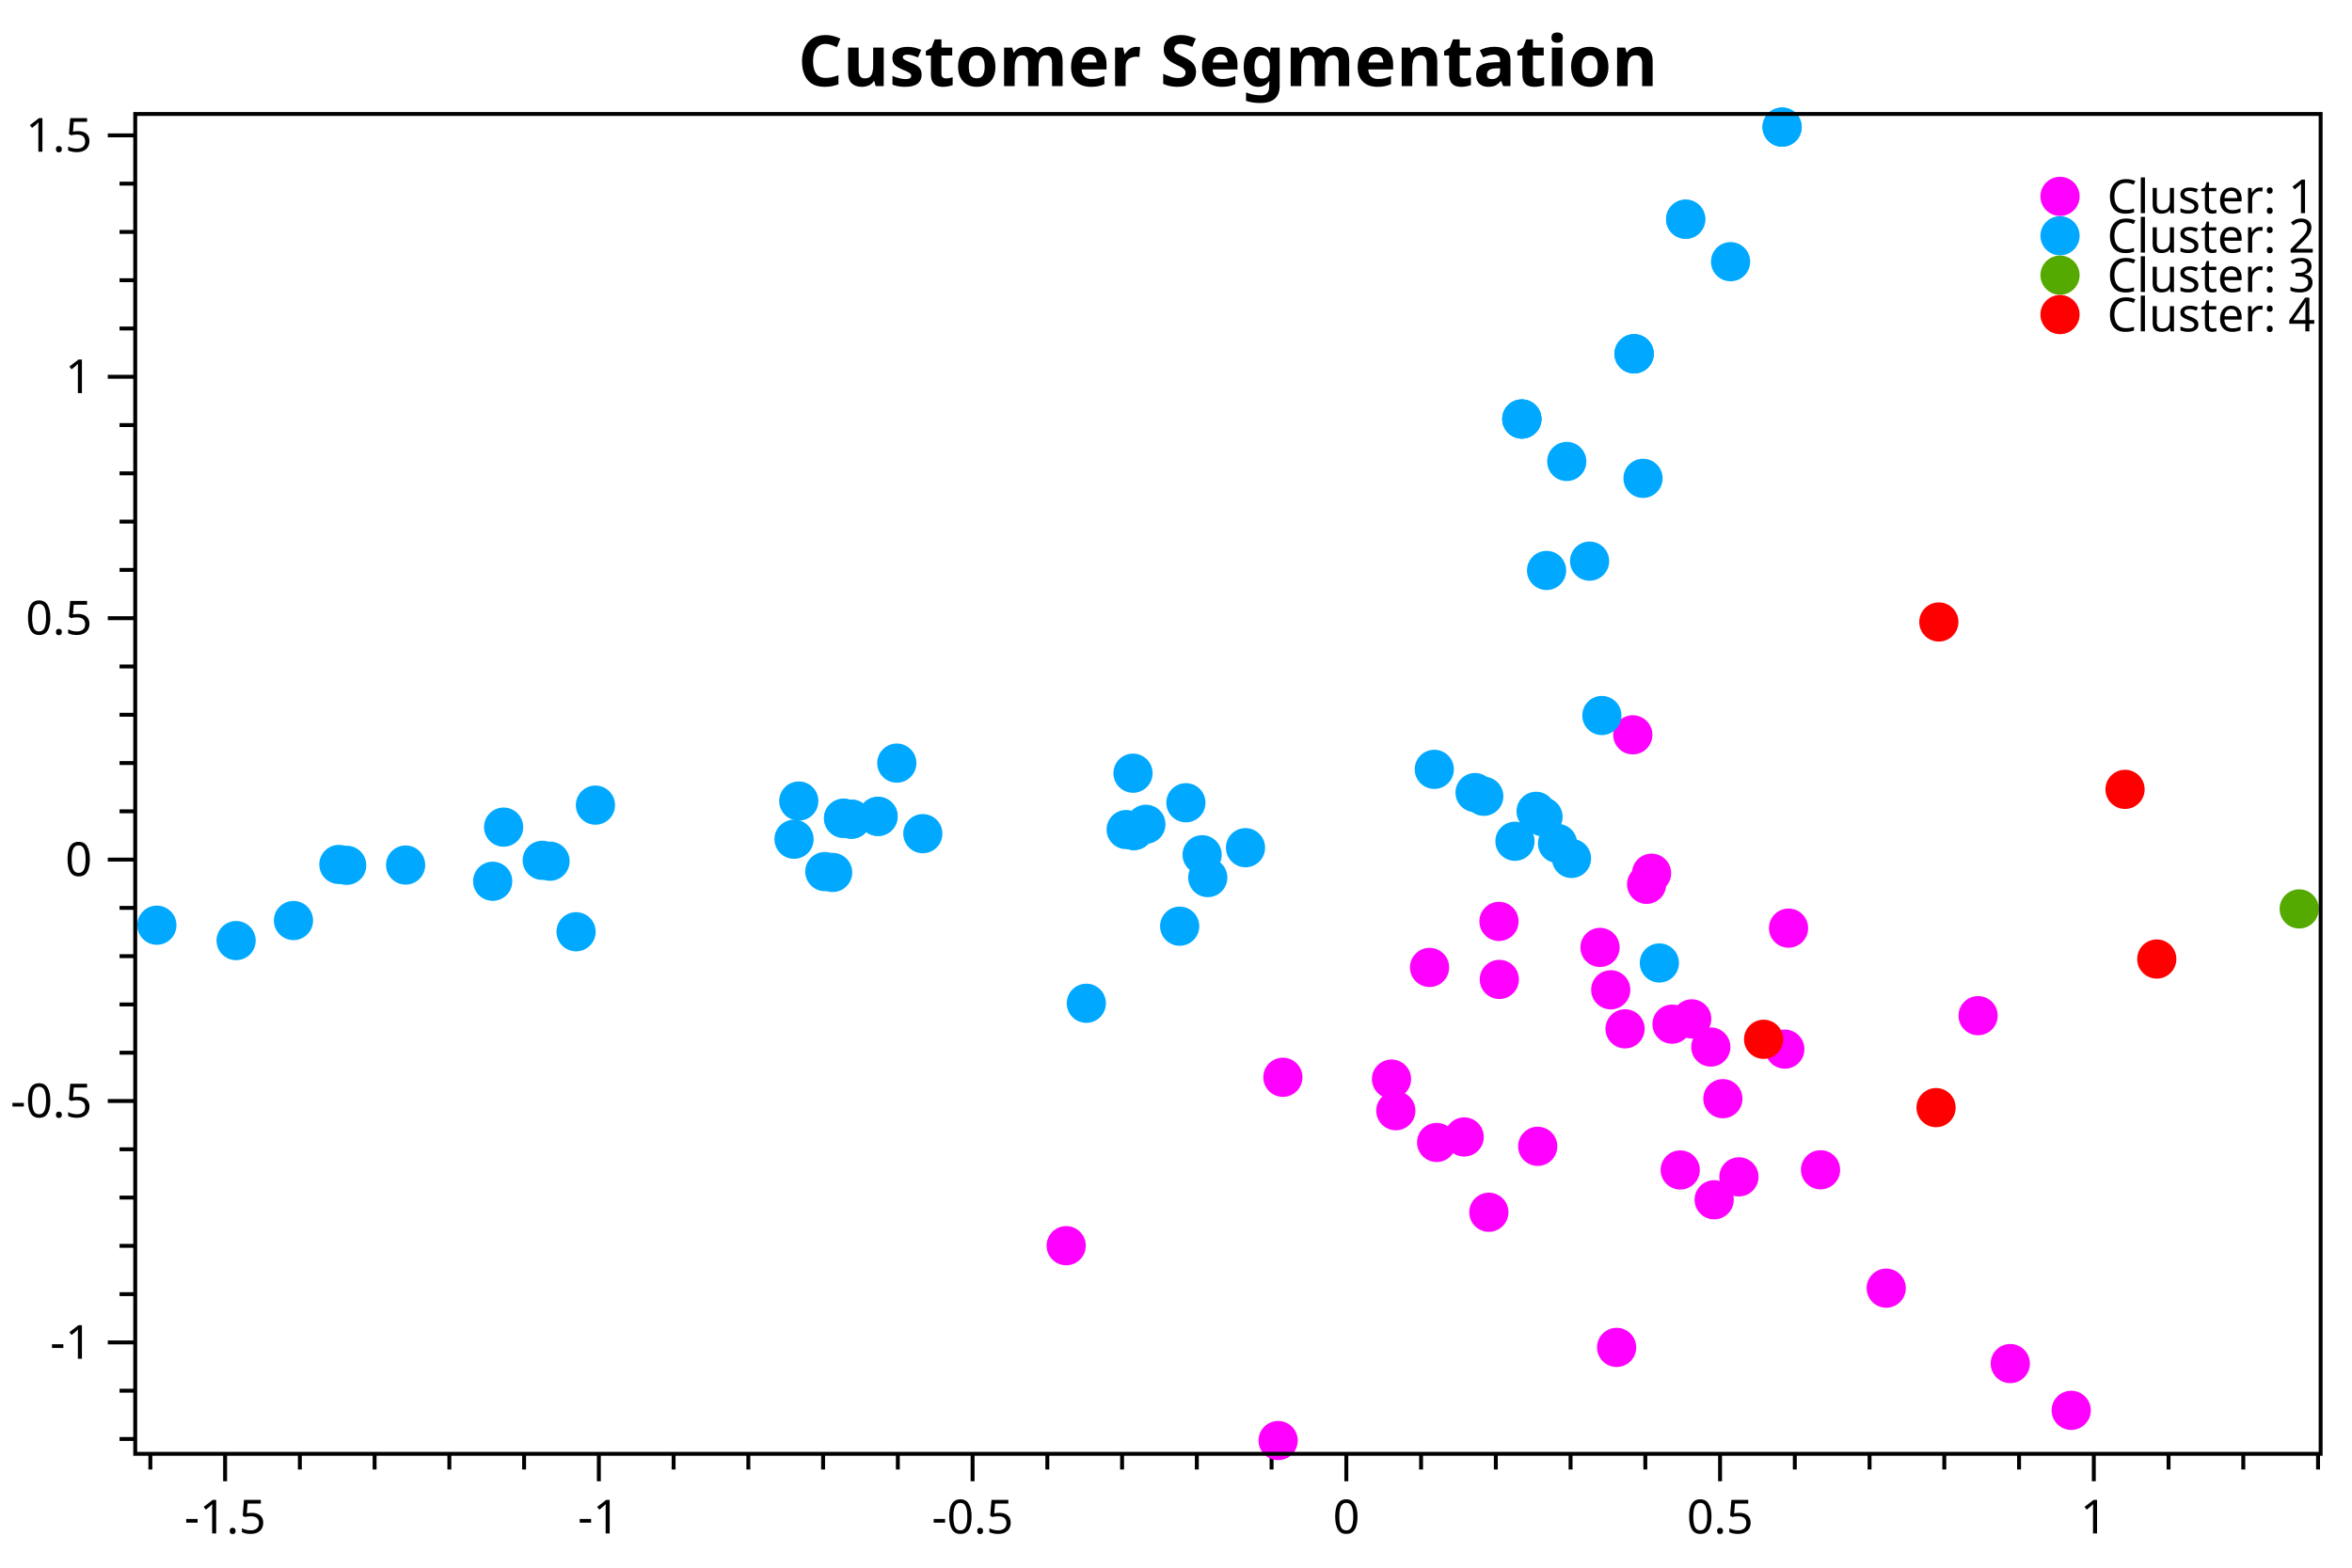
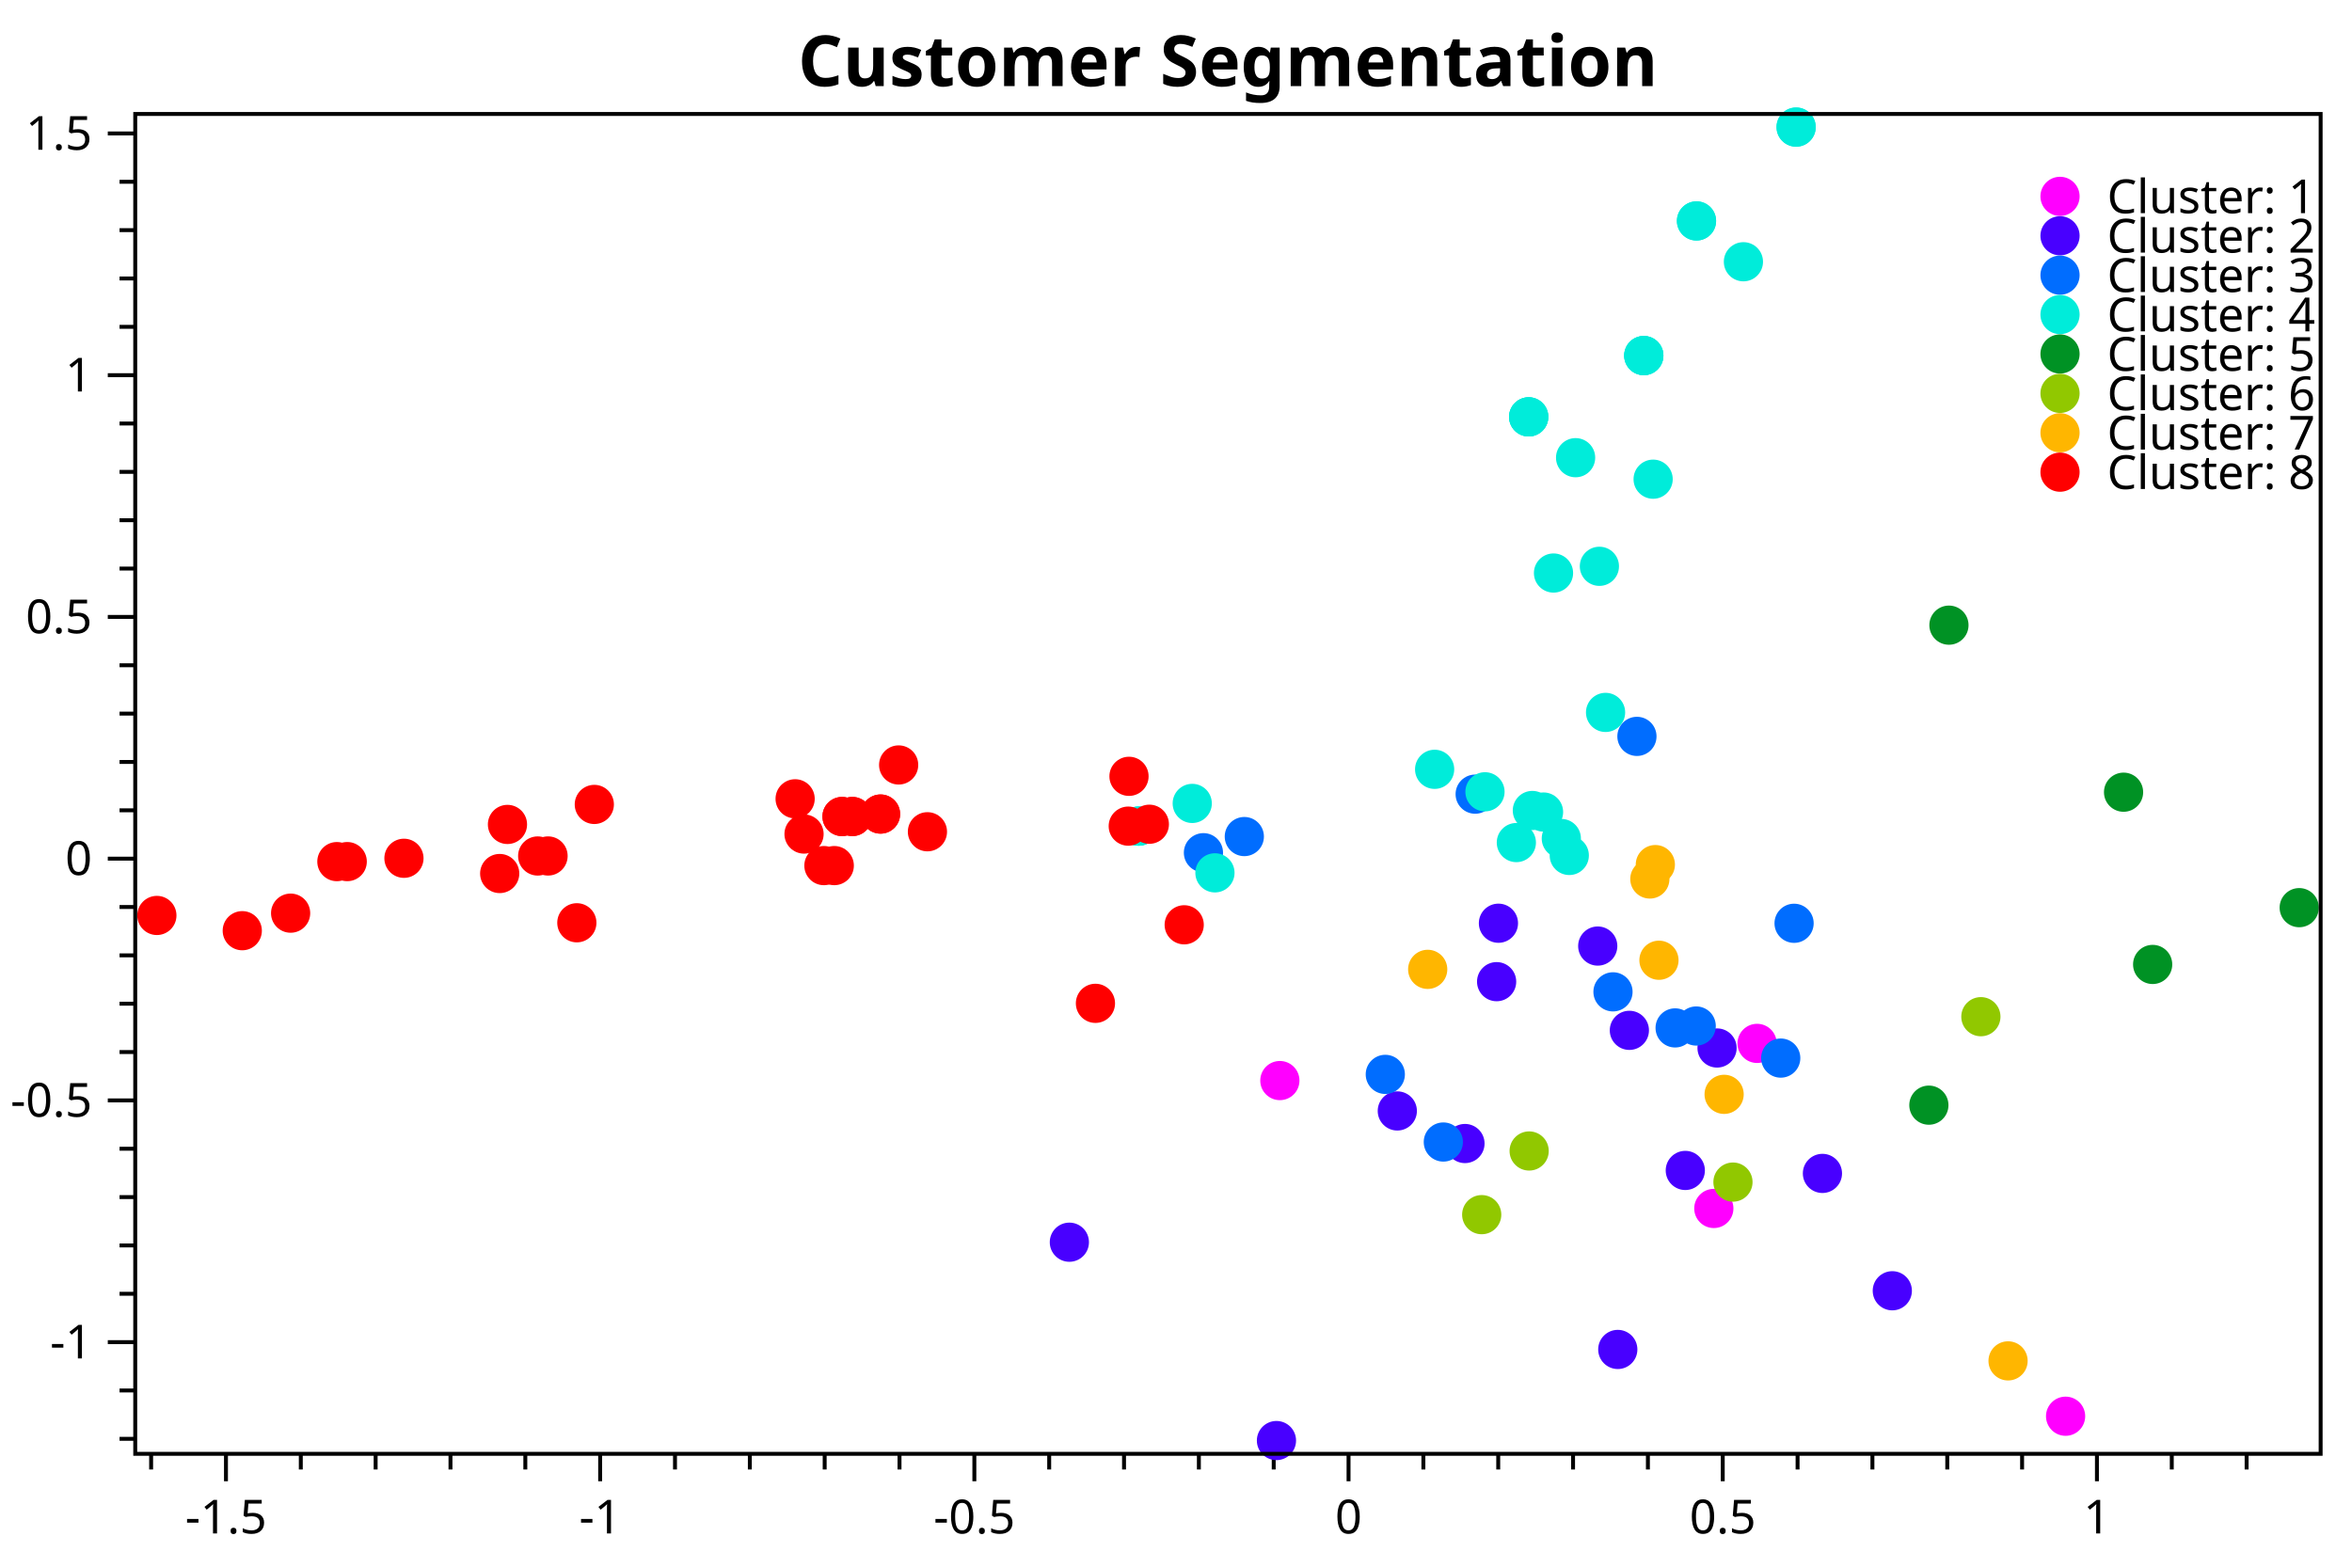
<svg xmlns="http://www.w3.org/2000/svg" width="600" height="400" version="1.1">
-   <polyline points="38.359,370.947 38.359,374.947" style="fill:none;stroke:black;stroke-width:1" />
-   <polyline points="76.495,370.947 76.495,374.947" style="fill:none;stroke:black;stroke-width:1" />
-   <polyline points="95.564,370.947 95.564,374.947" style="fill:none;stroke:black;stroke-width:1" />
-   <polyline points="114.632,370.947 114.632,374.947" style="fill:none;stroke:black;stroke-width:1" />
-   <polyline points="133.7,370.947 133.7,374.947" style="fill:none;stroke:black;stroke-width:1" />
-   <polyline points="171.837,370.947 171.837,374.947" style="fill:none;stroke:black;stroke-width:1" />
-   <polyline points="190.905,370.947 190.905,374.947" style="fill:none;stroke:black;stroke-width:1" />
-   <polyline points="209.973,370.947 209.973,374.947" style="fill:none;stroke:black;stroke-width:1" />
-   <polyline points="229.041,370.947 229.041,374.947" style="fill:none;stroke:black;stroke-width:1" />
-   <polyline points="267.178,370.947 267.178,374.947" style="fill:none;stroke:black;stroke-width:1" />
-   <polyline points="286.246,370.947 286.246,374.947" style="fill:none;stroke:black;stroke-width:1" />
-   <polyline points="305.314,370.947 305.314,374.947" style="fill:none;stroke:black;stroke-width:1" />
-   <polyline points="324.383,370.947 324.383,374.947" style="fill:none;stroke:black;stroke-width:1" />
-   <polyline points="362.519,370.947 362.519,374.947" style="fill:none;stroke:black;stroke-width:1" />
-   <polyline points="381.587,370.947 381.587,374.947" style="fill:none;stroke:black;stroke-width:1" />
-   <polyline points="400.656,370.947 400.656,374.947" style="fill:none;stroke:black;stroke-width:1" />
-   <polyline points="419.724,370.947 419.724,374.947" style="fill:none;stroke:black;stroke-width:1" />
-   <polyline points="457.861,370.947 457.861,374.947" style="fill:none;stroke:black;stroke-width:1" />
-   <polyline points="476.929,370.947 476.929,374.947" style="fill:none;stroke:black;stroke-width:1" />
-   <polyline points="495.997,370.947 495.997,374.947" style="fill:none;stroke:black;stroke-width:1" />
-   <polyline points="515.065,370.947 515.065,374.947" style="fill:none;stroke:black;stroke-width:1" />
-   <polyline points="553.202,370.947 553.202,374.947" style="fill:none;stroke:black;stroke-width:1" />
-   <polyline points="572.27,370.947 572.27,374.947" style="fill:none;stroke:black;stroke-width:1" />
-   <polyline points="591.338,370.947 591.338,374.947" style="fill:none;stroke:black;stroke-width:1" />
-   <polyline points="34.498,367.161 30.498,367.161" style="fill:none;stroke:black;stroke-width:1" />
-   <polyline points="34.498,354.841 30.498,354.841" style="fill:none;stroke:black;stroke-width:1" />
-   <polyline points="34.498,330.203 30.498,330.203" style="fill:none;stroke:black;stroke-width:1" />
-   <polyline points="34.498,317.883 30.498,317.883" style="fill:none;stroke:black;stroke-width:1" />
-   <polyline points="34.498,305.564 30.498,305.564" style="fill:none;stroke:black;stroke-width:1" />
-   <polyline points="34.498,293.245 30.498,293.245" style="fill:none;stroke:black;stroke-width:1" />
-   <polyline points="34.498,268.606 30.498,268.606" style="fill:none;stroke:black;stroke-width:1" />
-   <polyline points="34.498,256.287 30.498,256.287" style="fill:none;stroke:black;stroke-width:1" />
-   <polyline points="34.498,243.967 30.498,243.967" style="fill:none;stroke:black;stroke-width:1" />
-   <polyline points="34.498,231.648 30.498,231.648" style="fill:none;stroke:black;stroke-width:1" />
-   <polyline points="34.498,207.009 30.498,207.009" style="fill:none;stroke:black;stroke-width:1" />
-   <polyline points="34.498,194.69 30.498,194.69" style="fill:none;stroke:black;stroke-width:1" />
-   <polyline points="34.498,182.371 30.498,182.371" style="fill:none;stroke:black;stroke-width:1" />
-   <polyline points="34.498,170.051 30.498,170.051" style="fill:none;stroke:black;stroke-width:1" />
-   <polyline points="34.498,145.413 30.498,145.413" style="fill:none;stroke:black;stroke-width:1" />
-   <polyline points="34.498,133.093 30.498,133.093" style="fill:none;stroke:black;stroke-width:1" />
-   <polyline points="34.498,120.774 30.498,120.774" style="fill:none;stroke:black;stroke-width:1" />
-   <polyline points="34.498,108.455 30.498,108.455" style="fill:none;stroke:black;stroke-width:1" />
-   <polyline points="34.498,83.816 30.498,83.816" style="fill:none;stroke:black;stroke-width:1" />
-   <polyline points="34.498,71.497 30.498,71.497" style="fill:none;stroke:black;stroke-width:1" />
-   <polyline points="34.498,59.177 30.498,59.177" style="fill:none;stroke:black;stroke-width:1" />
-   <polyline points="34.498,46.858 30.498,46.858" style="fill:none;stroke:black;stroke-width:1" />
-   <text dominant-baseline="hanging" text-anchor="middle" transform="translate(57.427,381.947)" font-family="Segoe UI" font-size="12" font-weight="400" fill="black">-1.5</text>
-   <text dominant-baseline="hanging" text-anchor="middle" transform="translate(152.7683,381.947)" font-family="Segoe UI" font-size="12" font-weight="400" fill="black">-1</text>
-   <text dominant-baseline="hanging" text-anchor="middle" transform="translate(248.1097,381.947)" font-family="Segoe UI" font-size="12" font-weight="400" fill="black">-0.5</text>
-   <text dominant-baseline="hanging" text-anchor="middle" transform="translate(343.451,381.947)" font-family="Segoe UI" font-size="12" font-weight="400" fill="black">0</text>
-   <text dominant-baseline="hanging" text-anchor="middle" transform="translate(438.7923,381.947)" font-family="Segoe UI" font-size="12" font-weight="400" fill="black">0.5</text>
-   <text dominant-baseline="hanging" text-anchor="middle" transform="translate(534.1336,381.947)" font-family="Segoe UI" font-size="12" font-weight="400" fill="black">1</text>
-   <polyline points="57.427,370.947 57.427,377.947" style="fill:none;stroke:black;stroke-width:1" />
-   <polyline points="152.768,370.947 152.768,377.947" style="fill:none;stroke:black;stroke-width:1" />
-   <polyline points="248.11,370.947 248.11,377.947" style="fill:none;stroke:black;stroke-width:1" />
-   <polyline points="343.451,370.947 343.451,377.947" style="fill:none;stroke:black;stroke-width:1" />
-   <polyline points="438.792,370.947 438.792,377.947" style="fill:none;stroke:black;stroke-width:1" />
-   <polyline points="534.134,370.947 534.134,377.947" style="fill:none;stroke:black;stroke-width:1" />
-   <text dominant-baseline="middle" text-anchor="end" transform="translate(23.498,342.5219)" font-family="Segoe UI" font-size="12" font-weight="400" fill="black">-1</text>
-   <text dominant-baseline="middle" text-anchor="end" transform="translate(23.498,280.9253)" font-family="Segoe UI" font-size="12" font-weight="400" fill="black">-0.5</text>
-   <text dominant-baseline="middle" text-anchor="end" transform="translate(23.498,219.3286)" font-family="Segoe UI" font-size="12" font-weight="400" fill="black">0</text>
-   <text dominant-baseline="middle" text-anchor="end" transform="translate(23.498,157.732)" font-family="Segoe UI" font-size="12" font-weight="400" fill="black">0.5</text>
-   <text dominant-baseline="middle" text-anchor="end" transform="translate(23.498,96.1353)" font-family="Segoe UI" font-size="12" font-weight="400" fill="black">1</text>
-   <text dominant-baseline="middle" text-anchor="end" transform="translate(23.498,34.5387)" font-family="Segoe UI" font-size="12" font-weight="400" fill="black">1.5</text>
-   <polyline points="34.498,342.522 27.498,342.522" style="fill:none;stroke:black;stroke-width:1" />
-   <polyline points="34.498,280.925 27.498,280.925" style="fill:none;stroke:black;stroke-width:1" />
-   <polyline points="34.498,219.329 27.498,219.329" style="fill:none;stroke:black;stroke-width:1" />
-   <polyline points="34.498,157.732 27.498,157.732" style="fill:none;stroke:black;stroke-width:1" />
-   <polyline points="34.498,96.135 27.498,96.135" style="fill:none;stroke:black;stroke-width:1" />
-   <polyline points="34.498,34.539 27.498,34.539" style="fill:none;stroke:black;stroke-width:1" />
-   <ellipse cx="504.615" cy="259.151" rx="5" ry="5" style="fill:rgb(255,0,255);stroke:none;" />
-   <ellipse cx="379.809" cy="309.311" rx="5" ry="5" style="fill:rgb(255,0,255);stroke:none;" />
-   <ellipse cx="392.271" cy="292.488" rx="5" ry="5" style="fill:rgb(255,0,255);stroke:none;" />
-   <ellipse cx="443.601" cy="300.275" rx="5" ry="5" style="fill:rgb(255,0,255);stroke:none;" />
-   <ellipse cx="416.532" cy="187.493" rx="5" ry="5" style="fill:rgb(255,0,255);stroke:none;" />
-   <ellipse cx="481.179" cy="328.678" rx="5" ry="5" style="fill:rgb(255,0,255);stroke:none;" />
-   <ellipse cx="356.079" cy="283.401" rx="5" ry="5" style="fill:rgb(255,0,255);stroke:none;" />
-   <ellipse cx="271.987" cy="317.841" rx="5" ry="5" style="fill:rgb(255,0,255);stroke:none;" />
-   <ellipse cx="428.628" cy="298.523" rx="5" ry="5" style="fill:rgb(255,0,255);stroke:none;" />
-   <ellipse cx="366.493" cy="291.499" rx="5" ry="5" style="fill:rgb(255,0,255);stroke:none;" />
-   <ellipse cx="412.404" cy="343.793" rx="5" ry="5" style="fill:rgb(255,0,255);stroke:none;" />
-   <ellipse cx="455.309" cy="267.688" rx="5" ry="5" style="fill:rgb(255,0,255);stroke:none;" />
-   <ellipse cx="436.429" cy="267.15" rx="5" ry="5" style="fill:rgb(255,0,255);stroke:none;" />
-   <ellipse cx="464.424" cy="298.476" rx="5" ry="5" style="fill:rgb(255,0,255);stroke:none;" />
-   <ellipse cx="420.055" cy="225.634" rx="5" ry="5" style="fill:rgb(255,0,255);stroke:none;" />
-   <ellipse cx="528.371" cy="359.853" rx="5" ry="5" style="fill:rgb(255,0,255);stroke:none;" />
-   <ellipse cx="512.827" cy="347.918" rx="5" ry="5" style="fill:rgb(255,0,255);stroke:none;" />
-   <ellipse cx="439.51" cy="280.331" rx="5" ry="5" style="fill:rgb(255,0,255);stroke:none;" />
-   <ellipse cx="326.051" cy="367.562" rx="5" ry="5" style="fill:rgb(255,0,255);stroke:none;" />
-   <ellipse cx="327.265" cy="274.872" rx="5" ry="5" style="fill:rgb(255,0,255);stroke:none;" />
-   <ellipse cx="456.262" cy="236.816" rx="5" ry="5" style="fill:rgb(255,0,255);stroke:none;" />
-   <ellipse cx="408.169" cy="241.741" rx="5" ry="5" style="fill:rgb(255,0,255);stroke:none;" />
-   <ellipse cx="437.288" cy="306.123" rx="5" ry="5" style="fill:rgb(255,0,255);stroke:none;" />
-   <ellipse cx="426.539" cy="261.319" rx="5" ry="5" style="fill:rgb(255,0,255);stroke:none;" />
-   <ellipse cx="364.684" cy="246.843" rx="5" ry="5" style="fill:rgb(255,0,255);stroke:none;" />
-   <ellipse cx="421.318" cy="222.805" rx="5" ry="5" style="fill:rgb(255,0,255);stroke:none;" />
-   <ellipse cx="431.565" cy="259.971" rx="5" ry="5" style="fill:rgb(255,0,255);stroke:none;" />
-   <ellipse cx="410.907" cy="252.551" rx="5" ry="5" style="fill:rgb(255,0,255);stroke:none;" />
-   <ellipse cx="354.977" cy="275.333" rx="5" ry="5" style="fill:rgb(255,0,255);stroke:none;" />
-   <ellipse cx="373.519" cy="290.097" rx="5" ry="5" style="fill:rgb(255,0,255);stroke:none;" />
-   <ellipse cx="382.479" cy="249.906" rx="5" ry="5" style="fill:rgb(255,0,255);stroke:none;" />
-   <ellipse cx="414.56" cy="262.511" rx="5" ry="5" style="fill:rgb(255,0,255);stroke:none;" />
-   <ellipse cx="382.394" cy="235.099" rx="5" ry="5" style="fill:rgb(255,0,255);stroke:none;" />
-   <ellipse cx="408.639" cy="182.565" rx="5" ry="5" style="fill:rgb(0,169,255);stroke:none;" />
-   <ellipse cx="399.682" cy="117.744" rx="5" ry="5" style="fill:rgb(0,169,255);stroke:none;" />
-   <ellipse cx="419.139" cy="122.049" rx="5" ry="5" style="fill:rgb(0,169,255);stroke:none;" />
-   <ellipse cx="441.474" cy="66.769" rx="5" ry="5" style="fill:rgb(0,169,255);stroke:none;" />
-   <ellipse cx="454.621" cy="32.431" rx="5" ry="5" style="fill:rgb(0,169,255);stroke:none;" />
-   <ellipse cx="454.621" cy="32.431" rx="5" ry="5" style="fill:rgb(0,169,255);stroke:none;" />
-   <ellipse cx="300.937" cy="236.321" rx="5" ry="5" style="fill:rgb(0,169,255);stroke:none;" />
-   <ellipse cx="386.47" cy="214.651" rx="5" ry="5" style="fill:rgb(0,169,255);stroke:none;" />
-   <ellipse cx="391.864" cy="207.01" rx="5" ry="5" style="fill:rgb(0,169,255);stroke:none;" />
-   <ellipse cx="365.891" cy="196.3" rx="5" ry="5" style="fill:rgb(0,169,255);stroke:none;" />
-   <ellipse cx="423.305" cy="245.706" rx="5" ry="5" style="fill:rgb(0,169,255);stroke:none;" />
-   <ellipse cx="277.127" cy="255.988" rx="5" ry="5" style="fill:rgb(0,169,255);stroke:none;" />
-   <ellipse cx="138.322" cy="219.518" rx="5" ry="5" style="fill:rgb(0,169,255);stroke:none;" />
-   <ellipse cx="86.449" cy="220.569" rx="5" ry="5" style="fill:rgb(0,169,255);stroke:none;" />
-   <ellipse cx="146.959" cy="237.743" rx="5" ry="5" style="fill:rgb(0,169,255);stroke:none;" />
-   <ellipse cx="215.199" cy="208.792" rx="5" ry="5" style="fill:rgb(0,169,255);stroke:none;" />
-   <ellipse cx="128.476" cy="211.043" rx="5" ry="5" style="fill:rgb(0,169,255);stroke:none;" />
-   <ellipse cx="287.29" cy="211.663" rx="5" ry="5" style="fill:rgb(0,169,255);stroke:none;" />
-   <ellipse cx="103.473" cy="220.718" rx="5" ry="5" style="fill:rgb(0,169,255);stroke:none;" />
-   <ellipse cx="292.317" cy="210.315" rx="5" ry="5" style="fill:rgb(0,169,255);stroke:none;" />
-   <ellipse cx="235.417" cy="212.714" rx="5" ry="5" style="fill:rgb(0,169,255);stroke:none;" />
-   <ellipse cx="210.414" cy="222.388" rx="5" ry="5" style="fill:rgb(0,169,255);stroke:none;" />
-   <ellipse cx="74.867" cy="234.872" rx="5" ry="5" style="fill:rgb(0,169,255);stroke:none;" />
-   <ellipse cx="215.199" cy="208.792" rx="5" ry="5" style="fill:rgb(0,169,255);stroke:none;" />
-   <ellipse cx="60.236" cy="239.994" rx="5" ry="5" style="fill:rgb(0,169,255);stroke:none;" />
-   <ellipse cx="40.018" cy="236.072" rx="5" ry="5" style="fill:rgb(0,169,255);stroke:none;" />
-   <ellipse cx="289.285" cy="211.884" rx="5" ry="5" style="fill:rgb(0,169,255);stroke:none;" />
-   <ellipse cx="212.409" cy="222.609" rx="5" ry="5" style="fill:rgb(0,169,255);stroke:none;" />
-   <ellipse cx="125.686" cy="224.86" rx="5" ry="5" style="fill:rgb(0,169,255);stroke:none;" />
-   <ellipse cx="289.285" cy="211.884" rx="5" ry="5" style="fill:rgb(0,169,255);stroke:none;" />
-   <ellipse cx="308.107" cy="223.918" rx="5" ry="5" style="fill:rgb(0,169,255);stroke:none;" />
-   <ellipse cx="140.317" cy="219.738" rx="5" ry="5" style="fill:rgb(0,169,255);stroke:none;" />
-   <ellipse cx="217.194" cy="209.013" rx="5" ry="5" style="fill:rgb(0,169,255);stroke:none;" />
-   <ellipse cx="217.194" cy="209.013" rx="5" ry="5" style="fill:rgb(0,169,255);stroke:none;" />
-   <ellipse cx="202.562" cy="214.135" rx="5" ry="5" style="fill:rgb(0,169,255);stroke:none;" />
-   <ellipse cx="289.285" cy="211.884" rx="5" ry="5" style="fill:rgb(0,169,255);stroke:none;" />
-   <ellipse cx="88.444" cy="220.789" rx="5" ry="5" style="fill:rgb(0,169,255);stroke:none;" />
-   <ellipse cx="317.729" cy="216.29" rx="5" ry="5" style="fill:rgb(0,169,255);stroke:none;" />
-   <ellipse cx="397.337" cy="215.205" rx="5" ry="5" style="fill:rgb(0,169,255);stroke:none;" />
-   <ellipse cx="378.516" cy="203.171" rx="5" ry="5" style="fill:rgb(0,169,255);stroke:none;" />
-   <ellipse cx="393.628" cy="208.417" rx="5" ry="5" style="fill:rgb(0,169,255);stroke:none;" />
-   <ellipse cx="306.664" cy="218.097" rx="5" ry="5" style="fill:rgb(0,169,255);stroke:none;" />
-   <ellipse cx="376.294" cy="202.229" rx="5" ry="5" style="fill:rgb(0,169,255);stroke:none;" />
-   <ellipse cx="405.507" cy="143.177" rx="5" ry="5" style="fill:rgb(0,169,255);stroke:none;" />
-   <ellipse cx="400.891" cy="219.036" rx="5" ry="5" style="fill:rgb(0,169,255);stroke:none;" />
-   <ellipse cx="430.015" cy="55.935" rx="5" ry="5" style="fill:rgb(0,169,255);stroke:none;" />
-   <ellipse cx="388.223" cy="106.91" rx="5" ry="5" style="fill:rgb(0,169,255);stroke:none;" />
-   <ellipse cx="388.223" cy="106.91" rx="5" ry="5" style="fill:rgb(0,169,255);stroke:none;" />
-   <ellipse cx="388.223" cy="106.91" rx="5" ry="5" style="fill:rgb(0,169,255);stroke:none;" />
-   <ellipse cx="430.015" cy="55.935" rx="5" ry="5" style="fill:rgb(0,169,255);stroke:none;" />
-   <ellipse cx="228.776" cy="194.709" rx="5" ry="5" style="fill:rgb(0,169,255);stroke:none;" />
-   <ellipse cx="223.991" cy="208.305" rx="5" ry="5" style="fill:rgb(0,169,255);stroke:none;" />
-   <ellipse cx="151.899" cy="205.435" rx="5" ry="5" style="fill:rgb(0,169,255);stroke:none;" />
-   <ellipse cx="223.991" cy="208.305" rx="5" ry="5" style="fill:rgb(0,169,255);stroke:none;" />
-   <ellipse cx="302.526" cy="204.824" rx="5" ry="5" style="fill:rgb(0,169,255);stroke:none;" />
-   <ellipse cx="416.868" cy="90.272" rx="5" ry="5" style="fill:rgb(0,169,255);stroke:none;" />
-   <ellipse cx="416.868" cy="90.272" rx="5" ry="5" style="fill:rgb(0,169,255);stroke:none;" />
-   <ellipse cx="416.868" cy="90.272" rx="5" ry="5" style="fill:rgb(0,169,255);stroke:none;" />
-   <ellipse cx="394.533" cy="145.553" rx="5" ry="5" style="fill:rgb(0,169,255);stroke:none;" />
-   <ellipse cx="289.035" cy="197.284" rx="5" ry="5" style="fill:rgb(0,169,255);stroke:none;" />
-   <ellipse cx="203.773" cy="204.384" rx="5" ry="5" style="fill:rgb(0,169,255);stroke:none;" />
-   <ellipse cx="586.535" cy="231.912" rx="5" ry="5" style="fill:rgb(84,170,0);stroke:none;" />
-   <ellipse cx="542.103" cy="201.408" rx="5" ry="5" style="fill:rgb(255,0,0);stroke:none;" />
-   <ellipse cx="494.602" cy="158.702" rx="5" ry="5" style="fill:rgb(255,0,0);stroke:none;" />
-   <ellipse cx="449.897" cy="265.18" rx="5" ry="5" style="fill:rgb(255,0,0);stroke:none;" />
-   <ellipse cx="493.893" cy="282.614" rx="5" ry="5" style="fill:rgb(255,0,0);stroke:none;" />
-   <ellipse cx="550.196" cy="244.7" rx="5" ry="5" style="fill:rgb(255,0,0);stroke:none;" />
+   <polyline points="38.552,370.947 38.552,374.947" style="fill:none;stroke:black;stroke-width:1" />
+   <polyline points="76.735,370.947 76.735,374.947" style="fill:none;stroke:black;stroke-width:1" />
+   <polyline points="95.827,370.947 95.827,374.947" style="fill:none;stroke:black;stroke-width:1" />
+   <polyline points="114.918,370.947 114.918,374.947" style="fill:none;stroke:black;stroke-width:1" />
+   <polyline points="134.01,370.947 134.01,374.947" style="fill:none;stroke:black;stroke-width:1" />
+   <polyline points="172.193,370.947 172.193,374.947" style="fill:none;stroke:black;stroke-width:1" />
+   <polyline points="191.285,370.947 191.285,374.947" style="fill:none;stroke:black;stroke-width:1" />
+   <polyline points="210.376,370.947 210.376,374.947" style="fill:none;stroke:black;stroke-width:1" />
+   <polyline points="229.468,370.947 229.468,374.947" style="fill:none;stroke:black;stroke-width:1" />
+   <polyline points="267.651,370.947 267.651,374.947" style="fill:none;stroke:black;stroke-width:1" />
+   <polyline points="286.742,370.947 286.742,374.947" style="fill:none;stroke:black;stroke-width:1" />
+   <polyline points="305.834,370.947 305.834,374.947" style="fill:none;stroke:black;stroke-width:1" />
+   <polyline points="324.925,370.947 324.925,374.947" style="fill:none;stroke:black;stroke-width:1" />
+   <polyline points="363.108,370.947 363.108,374.947" style="fill:none;stroke:black;stroke-width:1" />
+   <polyline points="382.2,370.947 382.2,374.947" style="fill:none;stroke:black;stroke-width:1" />
+   <polyline points="401.291,370.947 401.291,374.947" style="fill:none;stroke:black;stroke-width:1" />
+   <polyline points="420.383,370.947 420.383,374.947" style="fill:none;stroke:black;stroke-width:1" />
+   <polyline points="458.566,370.947 458.566,374.947" style="fill:none;stroke:black;stroke-width:1" />
+   <polyline points="477.658,370.947 477.658,374.947" style="fill:none;stroke:black;stroke-width:1" />
+   <polyline points="496.749,370.947 496.749,374.947" style="fill:none;stroke:black;stroke-width:1" />
+   <polyline points="515.841,370.947 515.841,374.947" style="fill:none;stroke:black;stroke-width:1" />
+   <polyline points="554.024,370.947 554.024,374.947" style="fill:none;stroke:black;stroke-width:1" />
+   <polyline points="573.115,370.947 573.115,374.947" style="fill:none;stroke:black;stroke-width:1" />
+   <polyline points="34.498,367.12 30.498,367.12" style="fill:none;stroke:black;stroke-width:1" />
+   <polyline points="34.498,354.784 30.498,354.784" style="fill:none;stroke:black;stroke-width:1" />
+   <polyline points="34.498,330.112 30.498,330.112" style="fill:none;stroke:black;stroke-width:1" />
+   <polyline points="34.498,317.776 30.498,317.776" style="fill:none;stroke:black;stroke-width:1" />
+   <polyline points="34.498,305.44 30.498,305.44" style="fill:none;stroke:black;stroke-width:1" />
+   <polyline points="34.498,293.104 30.498,293.104" style="fill:none;stroke:black;stroke-width:1" />
+   <polyline points="34.498,268.432 30.498,268.432" style="fill:none;stroke:black;stroke-width:1" />
+   <polyline points="34.498,256.096 30.498,256.096" style="fill:none;stroke:black;stroke-width:1" />
+   <polyline points="34.498,243.76 30.498,243.76" style="fill:none;stroke:black;stroke-width:1" />
+   <polyline points="34.498,231.423 30.498,231.423" style="fill:none;stroke:black;stroke-width:1" />
+   <polyline points="34.498,206.751 30.498,206.751" style="fill:none;stroke:black;stroke-width:1" />
+   <polyline points="34.498,194.415 30.498,194.415" style="fill:none;stroke:black;stroke-width:1" />
+   <polyline points="34.498,182.079 30.498,182.079" style="fill:none;stroke:black;stroke-width:1" />
+   <polyline points="34.498,169.743 30.498,169.743" style="fill:none;stroke:black;stroke-width:1" />
+   <polyline points="34.498,145.071 30.498,145.071" style="fill:none;stroke:black;stroke-width:1" />
+   <polyline points="34.498,132.735 30.498,132.735" style="fill:none;stroke:black;stroke-width:1" />
+   <polyline points="34.498,120.399 30.498,120.399" style="fill:none;stroke:black;stroke-width:1" />
+   <polyline points="34.498,108.063 30.498,108.063" style="fill:none;stroke:black;stroke-width:1" />
+   <polyline points="34.498,83.391 30.498,83.391" style="fill:none;stroke:black;stroke-width:1" />
+   <polyline points="34.498,71.055 30.498,71.055" style="fill:none;stroke:black;stroke-width:1" />
+   <polyline points="34.498,58.719 30.498,58.719" style="fill:none;stroke:black;stroke-width:1" />
+   <polyline points="34.498,46.383 30.498,46.383" style="fill:none;stroke:black;stroke-width:1" />
+   <text dominant-baseline="hanging" text-anchor="middle" transform="translate(57.6438,381.947)" font-family="Segoe UI" font-size="12" font-weight="400" fill="black">-1.5</text>
+   <text dominant-baseline="hanging" text-anchor="middle" transform="translate(153.1015,381.947)" font-family="Segoe UI" font-size="12" font-weight="400" fill="black">-1</text>
+   <text dominant-baseline="hanging" text-anchor="middle" transform="translate(248.5592,381.947)" font-family="Segoe UI" font-size="12" font-weight="400" fill="black">-0.5</text>
+   <text dominant-baseline="hanging" text-anchor="middle" transform="translate(344.0168,381.947)" font-family="Segoe UI" font-size="12" font-weight="400" fill="black">0</text>
+   <text dominant-baseline="hanging" text-anchor="middle" transform="translate(439.4745,381.947)" font-family="Segoe UI" font-size="12" font-weight="400" fill="black">0.5</text>
+   <text dominant-baseline="hanging" text-anchor="middle" transform="translate(534.9322,381.947)" font-family="Segoe UI" font-size="12" font-weight="400" fill="black">1</text>
+   <polyline points="57.644,370.947 57.644,377.947" style="fill:none;stroke:black;stroke-width:1" />
+   <polyline points="153.101,370.947 153.101,377.947" style="fill:none;stroke:black;stroke-width:1" />
+   <polyline points="248.559,370.947 248.559,377.947" style="fill:none;stroke:black;stroke-width:1" />
+   <polyline points="344.017,370.947 344.017,377.947" style="fill:none;stroke:black;stroke-width:1" />
+   <polyline points="439.474,370.947 439.474,377.947" style="fill:none;stroke:black;stroke-width:1" />
+   <polyline points="534.932,370.947 534.932,377.947" style="fill:none;stroke:black;stroke-width:1" />
+   <text dominant-baseline="middle" text-anchor="end" transform="translate(23.498,342.4477)" font-family="Segoe UI" font-size="12" font-weight="400" fill="black">-1</text>
+   <text dominant-baseline="middle" text-anchor="end" transform="translate(23.498,280.7676)" font-family="Segoe UI" font-size="12" font-weight="400" fill="black">-0.5</text>
+   <text dominant-baseline="middle" text-anchor="end" transform="translate(23.498,219.0875)" font-family="Segoe UI" font-size="12" font-weight="400" fill="black">0</text>
+   <text dominant-baseline="middle" text-anchor="end" transform="translate(23.498,157.4074)" font-family="Segoe UI" font-size="12" font-weight="400" fill="black">0.5</text>
+   <text dominant-baseline="middle" text-anchor="end" transform="translate(23.498,95.7272)" font-family="Segoe UI" font-size="12" font-weight="400" fill="black">1</text>
+   <text dominant-baseline="middle" text-anchor="end" transform="translate(23.498,34.0471)" font-family="Segoe UI" font-size="12" font-weight="400" fill="black">1.5</text>
+   <polyline points="34.498,342.448 27.498,342.448" style="fill:none;stroke:black;stroke-width:1" />
+   <polyline points="34.498,280.768 27.498,280.768" style="fill:none;stroke:black;stroke-width:1" />
+   <polyline points="34.498,219.088 27.498,219.088" style="fill:none;stroke:black;stroke-width:1" />
+   <polyline points="34.498,157.407 27.498,157.407" style="fill:none;stroke:black;stroke-width:1" />
+   <polyline points="34.498,95.727 27.498,95.727" style="fill:none;stroke:black;stroke-width:1" />
+   <polyline points="34.498,34.047 27.498,34.047" style="fill:none;stroke:black;stroke-width:1" />
+   <ellipse cx="448.238" cy="266.226" rx="5" ry="5" style="fill:rgb(255,0,255);stroke:none;" />
+   <ellipse cx="526.937" cy="361.355" rx="5" ry="5" style="fill:rgb(255,0,255);stroke:none;" />
+   <ellipse cx="326.495" cy="275.709" rx="5" ry="5" style="fill:rgb(255,0,255);stroke:none;" />
+   <ellipse cx="437.2" cy="308.343" rx="5" ry="5" style="fill:rgb(255,0,255);stroke:none;" />
+   <ellipse cx="482.732" cy="329.343" rx="5" ry="5" style="fill:rgb(72,0,255);stroke:none;" />
+   <ellipse cx="356.457" cy="283.46" rx="5" ry="5" style="fill:rgb(72,0,255);stroke:none;" />
+   <ellipse cx="272.797" cy="316.953" rx="5" ry="5" style="fill:rgb(72,0,255);stroke:none;" />
+   <ellipse cx="429.924" cy="298.642" rx="5" ry="5" style="fill:rgb(72,0,255);stroke:none;" />
+   <ellipse cx="412.701" cy="344.315" rx="5" ry="5" style="fill:rgb(72,0,255);stroke:none;" />
+   <ellipse cx="438.024" cy="267.398" rx="5" ry="5" style="fill:rgb(72,0,255);stroke:none;" />
+   <ellipse cx="464.907" cy="299.4" rx="5" ry="5" style="fill:rgb(72,0,255);stroke:none;" />
+   <ellipse cx="325.627" cy="367.562" rx="5" ry="5" style="fill:rgb(72,0,255);stroke:none;" />
+   <ellipse cx="407.586" cy="241.389" rx="5" ry="5" style="fill:rgb(72,0,255);stroke:none;" />
+   <ellipse cx="373.716" cy="291.773" rx="5" ry="5" style="fill:rgb(72,0,255);stroke:none;" />
+   <ellipse cx="381.792" cy="250.475" rx="5" ry="5" style="fill:rgb(72,0,255);stroke:none;" />
+   <ellipse cx="415.656" cy="262.896" rx="5" ry="5" style="fill:rgb(72,0,255);stroke:none;" />
+   <ellipse cx="382.255" cy="235.563" rx="5" ry="5" style="fill:rgb(72,0,255);stroke:none;" />
+   <ellipse cx="417.585" cy="187.891" rx="5" ry="5" style="fill:rgb(0,109,255);stroke:none;" />
+   <ellipse cx="368.196" cy="291.39" rx="5" ry="5" style="fill:rgb(0,109,255);stroke:none;" />
+   <ellipse cx="454.269" cy="269.975" rx="5" ry="5" style="fill:rgb(0,109,255);stroke:none;" />
+   <ellipse cx="317.429" cy="213.451" rx="5" ry="5" style="fill:rgb(0,109,255);stroke:none;" />
+   <ellipse cx="457.675" cy="235.581" rx="5" ry="5" style="fill:rgb(0,109,255);stroke:none;" />
+   <ellipse cx="427.328" cy="262.274" rx="5" ry="5" style="fill:rgb(0,109,255);stroke:none;" />
+   <ellipse cx="307" cy="217.571" rx="5" ry="5" style="fill:rgb(0,109,255);stroke:none;" />
+   <ellipse cx="432.707" cy="261.79" rx="5" ry="5" style="fill:rgb(0,109,255);stroke:none;" />
+   <ellipse cx="411.477" cy="253.073" rx="5" ry="5" style="fill:rgb(0,109,255);stroke:none;" />
+   <ellipse cx="376.32" cy="202.631" rx="5" ry="5" style="fill:rgb(0,109,255);stroke:none;" />
+   <ellipse cx="353.393" cy="274.132" rx="5" ry="5" style="fill:rgb(0,109,255);stroke:none;" />
+   <ellipse cx="409.583" cy="181.774" rx="5" ry="5" style="fill:rgb(0,236,218);stroke:none;" />
+   <ellipse cx="401.938" cy="116.78" rx="5" ry="5" style="fill:rgb(0,236,218);stroke:none;" />
+   <ellipse cx="421.718" cy="122.267" rx="5" ry="5" style="fill:rgb(0,236,218);stroke:none;" />
+   <ellipse cx="444.75" cy="66.787" rx="5" ry="5" style="fill:rgb(0,236,218);stroke:none;" />
+   <ellipse cx="458.196" cy="32.431" rx="5" ry="5" style="fill:rgb(0,236,218);stroke:none;" />
+   <ellipse cx="458.196" cy="32.431" rx="5" ry="5" style="fill:rgb(0,236,218);stroke:none;" />
+   <ellipse cx="386.825" cy="214.983" rx="5" ry="5" style="fill:rgb(0,236,218);stroke:none;" />
+   <ellipse cx="390.908" cy="206.797" rx="5" ry="5" style="fill:rgb(0,236,218);stroke:none;" />
+   <ellipse cx="365.976" cy="196.293" rx="5" ry="5" style="fill:rgb(0,236,218);stroke:none;" />
+   <ellipse cx="290.461" cy="210.788" rx="5" ry="5" style="fill:rgb(0,236,218);stroke:none;" />
+   <ellipse cx="290.461" cy="210.788" rx="5" ry="5" style="fill:rgb(0,236,218);stroke:none;" />
+   <ellipse cx="309.934" cy="222.708" rx="5" ry="5" style="fill:rgb(0,236,218);stroke:none;" />
+   <ellipse cx="290.461" cy="210.788" rx="5" ry="5" style="fill:rgb(0,236,218);stroke:none;" />
+   <ellipse cx="398.296" cy="213.947" rx="5" ry="5" style="fill:rgb(0,236,218);stroke:none;" />
+   <ellipse cx="378.823" cy="202.028" rx="5" ry="5" style="fill:rgb(0,236,218);stroke:none;" />
+   <ellipse cx="393.759" cy="207.194" rx="5" ry="5" style="fill:rgb(0,236,218);stroke:none;" />
+   <ellipse cx="408.009" cy="144.496" rx="5" ry="5" style="fill:rgb(0,236,218);stroke:none;" />
+   <ellipse cx="400.328" cy="218.271" rx="5" ry="5" style="fill:rgb(0,236,218);stroke:none;" />
+   <ellipse cx="432.781" cy="56.372" rx="5" ry="5" style="fill:rgb(0,236,218);stroke:none;" />
+   <ellipse cx="389.969" cy="106.365" rx="5" ry="5" style="fill:rgb(0,236,218);stroke:none;" />
+   <ellipse cx="389.969" cy="106.365" rx="5" ry="5" style="fill:rgb(0,236,218);stroke:none;" />
+   <ellipse cx="389.969" cy="106.365" rx="5" ry="5" style="fill:rgb(0,236,218);stroke:none;" />
+   <ellipse cx="432.781" cy="56.372" rx="5" ry="5" style="fill:rgb(0,236,218);stroke:none;" />
+   <ellipse cx="304.142" cy="204.996" rx="5" ry="5" style="fill:rgb(0,236,218);stroke:none;" />
+   <ellipse cx="419.336" cy="90.728" rx="5" ry="5" style="fill:rgb(0,236,218);stroke:none;" />
+   <ellipse cx="419.336" cy="90.728" rx="5" ry="5" style="fill:rgb(0,236,218);stroke:none;" />
+   <ellipse cx="419.336" cy="90.728" rx="5" ry="5" style="fill:rgb(0,236,218);stroke:none;" />
+   <ellipse cx="396.303" cy="146.209" rx="5" ry="5" style="fill:rgb(0,236,218);stroke:none;" />
+   <ellipse cx="541.725" cy="202.131" rx="5" ry="5" style="fill:rgb(0,146,36);stroke:none;" />
+   <ellipse cx="497.179" cy="159.512" rx="5" ry="5" style="fill:rgb(0,146,36);stroke:none;" />
+   <ellipse cx="492.059" cy="281.986" rx="5" ry="5" style="fill:rgb(0,146,36);stroke:none;" />
+   <ellipse cx="586.535" cy="231.591" rx="5" ry="5" style="fill:rgb(0,146,36);stroke:none;" />
+   <ellipse cx="549.147" cy="246.082" rx="5" ry="5" style="fill:rgb(0,146,36);stroke:none;" />
+   <ellipse cx="505.326" cy="259.412" rx="5" ry="5" style="fill:rgb(145,200,0);stroke:none;" />
+   <ellipse cx="377.986" cy="309.923" rx="5" ry="5" style="fill:rgb(145,200,0);stroke:none;" />
+   <ellipse cx="390.091" cy="293.676" rx="5" ry="5" style="fill:rgb(145,200,0);stroke:none;" />
+   <ellipse cx="442.081" cy="301.613" rx="5" ry="5" style="fill:rgb(145,200,0);stroke:none;" />
+   <ellipse cx="420.88" cy="224.279" rx="5" ry="5" style="fill:rgb(255,182,0);stroke:none;" />
+   <ellipse cx="512.26" cy="347.234" rx="5" ry="5" style="fill:rgb(255,182,0);stroke:none;" />
+   <ellipse cx="423.203" cy="245.008" rx="5" ry="5" style="fill:rgb(255,182,0);stroke:none;" />
+   <ellipse cx="439.827" cy="279.224" rx="5" ry="5" style="fill:rgb(255,182,0);stroke:none;" />
+   <ellipse cx="364.209" cy="247.333" rx="5" ry="5" style="fill:rgb(255,182,0);stroke:none;" />
+   <ellipse cx="422.281" cy="220.604" rx="5" ry="5" style="fill:rgb(255,182,0);stroke:none;" />
+   <ellipse cx="302.092" cy="235.965" rx="5" ry="5" style="fill:rgb(255,0,0);stroke:none;" />
+   <ellipse cx="279.45" cy="256.005" rx="5" ry="5" style="fill:rgb(255,0,0);stroke:none;" />
+   <ellipse cx="137.168" cy="218.408" rx="5" ry="5" style="fill:rgb(255,0,0);stroke:none;" />
+   <ellipse cx="85.939" cy="219.843" rx="5" ry="5" style="fill:rgb(255,0,0);stroke:none;" />
+   <ellipse cx="147.153" cy="235.449" rx="5" ry="5" style="fill:rgb(255,0,0);stroke:none;" />
+   <ellipse cx="214.805" cy="208.337" rx="5" ry="5" style="fill:rgb(255,0,0);stroke:none;" />
+   <ellipse cx="129.456" cy="210.357" rx="5" ry="5" style="fill:rgb(255,0,0);stroke:none;" />
+   <ellipse cx="287.82" cy="210.791" rx="5" ry="5" style="fill:rgb(255,0,0);stroke:none;" />
+   <ellipse cx="103.048" cy="218.994" rx="5" ry="5" style="fill:rgb(255,0,0);stroke:none;" />
+   <ellipse cx="293.199" cy="210.307" rx="5" ry="5" style="fill:rgb(255,0,0);stroke:none;" />
+   <ellipse cx="236.591" cy="212.226" rx="5" ry="5" style="fill:rgb(255,0,0);stroke:none;" />
+   <ellipse cx="210.183" cy="220.862" rx="5" ry="5" style="fill:rgb(255,0,0);stroke:none;" />
+   <ellipse cx="74.138" cy="232.995" rx="5" ry="5" style="fill:rgb(255,0,0);stroke:none;" />
+   <ellipse cx="214.805" cy="208.337" rx="5" ry="5" style="fill:rgb(255,0,0);stroke:none;" />
+   <ellipse cx="61.803" cy="237.47" rx="5" ry="5" style="fill:rgb(255,0,0);stroke:none;" />
+   <ellipse cx="40.018" cy="233.581" rx="5" ry="5" style="fill:rgb(255,0,0);stroke:none;" />
+   <ellipse cx="212.824" cy="220.86" rx="5" ry="5" style="fill:rgb(255,0,0);stroke:none;" />
+   <ellipse cx="127.474" cy="222.881" rx="5" ry="5" style="fill:rgb(255,0,0);stroke:none;" />
+   <ellipse cx="139.809" cy="218.405" rx="5" ry="5" style="fill:rgb(255,0,0);stroke:none;" />
+   <ellipse cx="217.446" cy="208.334" rx="5" ry="5" style="fill:rgb(255,0,0);stroke:none;" />
+   <ellipse cx="217.446" cy="208.334" rx="5" ry="5" style="fill:rgb(255,0,0);stroke:none;" />
+   <ellipse cx="205.111" cy="212.809" rx="5" ry="5" style="fill:rgb(255,0,0);stroke:none;" />
+   <ellipse cx="88.58" cy="219.84" rx="5" ry="5" style="fill:rgb(255,0,0);stroke:none;" />
+   <ellipse cx="229.247" cy="195.182" rx="5" ry="5" style="fill:rgb(255,0,0);stroke:none;" />
+   <ellipse cx="224.625" cy="207.708" rx="5" ry="5" style="fill:rgb(255,0,0);stroke:none;" />
+   <ellipse cx="151.61" cy="205.254" rx="5" ry="5" style="fill:rgb(255,0,0);stroke:none;" />
+   <ellipse cx="224.625" cy="207.708" rx="5" ry="5" style="fill:rgb(255,0,0);stroke:none;" />
+   <ellipse cx="288.01" cy="198.081" rx="5" ry="5" style="fill:rgb(255,0,0);stroke:none;" />
+   <ellipse cx="202.839" cy="203.819" rx="5" ry="5" style="fill:rgb(255,0,0);stroke:none;" />
  <text dominant-baseline="hanging" text-anchor="middle" transform="translate(313.249,8)" font-family="Segoe UI" font-size="18" font-weight="700" fill="black">Customer Segmentation</text>
  <polygon points="34.498,29.079 592,29.079 592,370.947 34.498,370.947" style="fill:none;stroke:black;stroke-width:1" />
-   <polygon points="509.516,37.08 584,37.08 584,93.291 509.516,93.291" style="fill:none;stroke:none;" />
+   <polygon points="509.516,37.08 584,37.08 584,133.504 509.516,133.504" style="fill:none;stroke:none;" />
  <text dominant-baseline="hanging" text-anchor="start" transform="translate(537.516,45.0795)" font-family="Segoe UI" font-size="12" font-weight="400" fill="black">Cluster: 1</text>
  <ellipse cx="525.516" cy="50.106" rx="5" ry="5" style="fill:rgb(255,0,255);stroke:none;" />
  <text dominant-baseline="hanging" text-anchor="start" transform="translate(537.516,55.1325)" font-family="Segoe UI" font-size="12" font-weight="400" fill="black">Cluster: 2</text>
-   <ellipse cx="525.516" cy="60.159" rx="5" ry="5" style="fill:rgb(0,169,255);stroke:none;" />
+   <ellipse cx="525.516" cy="60.159" rx="5" ry="5" style="fill:rgb(72,0,255);stroke:none;" />
  <text dominant-baseline="hanging" text-anchor="start" transform="translate(537.516,65.1855)" font-family="Segoe UI" font-size="12" font-weight="400" fill="black">Cluster: 3</text>
-   <ellipse cx="525.516" cy="70.212" rx="5" ry="5" style="fill:rgb(84,170,0);stroke:none;" />
+   <ellipse cx="525.516" cy="70.212" rx="5" ry="5" style="fill:rgb(0,109,255);stroke:none;" />
  <text dominant-baseline="hanging" text-anchor="start" transform="translate(537.516,75.2385)" font-family="Segoe UI" font-size="12" font-weight="400" fill="black">Cluster: 4</text>
-   <ellipse cx="525.516" cy="80.265" rx="5" ry="5" style="fill:rgb(255,0,0);stroke:none;" />
+   <ellipse cx="525.516" cy="80.265" rx="5" ry="5" style="fill:rgb(0,236,218);stroke:none;" />
+   <text dominant-baseline="hanging" text-anchor="start" transform="translate(537.516,85.2915)" font-family="Segoe UI" font-size="12" font-weight="400" fill="black">Cluster: 5</text>
+   <ellipse cx="525.516" cy="90.318" rx="5" ry="5" style="fill:rgb(0,146,36);stroke:none;" />
+   <text dominant-baseline="hanging" text-anchor="start" transform="translate(537.516,95.3445)" font-family="Segoe UI" font-size="12" font-weight="400" fill="black">Cluster: 6</text>
+   <ellipse cx="525.516" cy="100.371" rx="5" ry="5" style="fill:rgb(145,200,0);stroke:none;" />
+   <text dominant-baseline="hanging" text-anchor="start" transform="translate(537.516,105.3975)" font-family="Segoe UI" font-size="12" font-weight="400" fill="black">Cluster: 7</text>
+   <ellipse cx="525.516" cy="110.424" rx="5" ry="5" style="fill:rgb(255,182,0);stroke:none;" />
+   <text dominant-baseline="hanging" text-anchor="start" transform="translate(537.516,115.4505)" font-family="Segoe UI" font-size="12" font-weight="400" fill="black">Cluster: 8</text>
+   <ellipse cx="525.516" cy="120.477" rx="5" ry="5" style="fill:rgb(255,0,0);stroke:none;" />
</svg>
